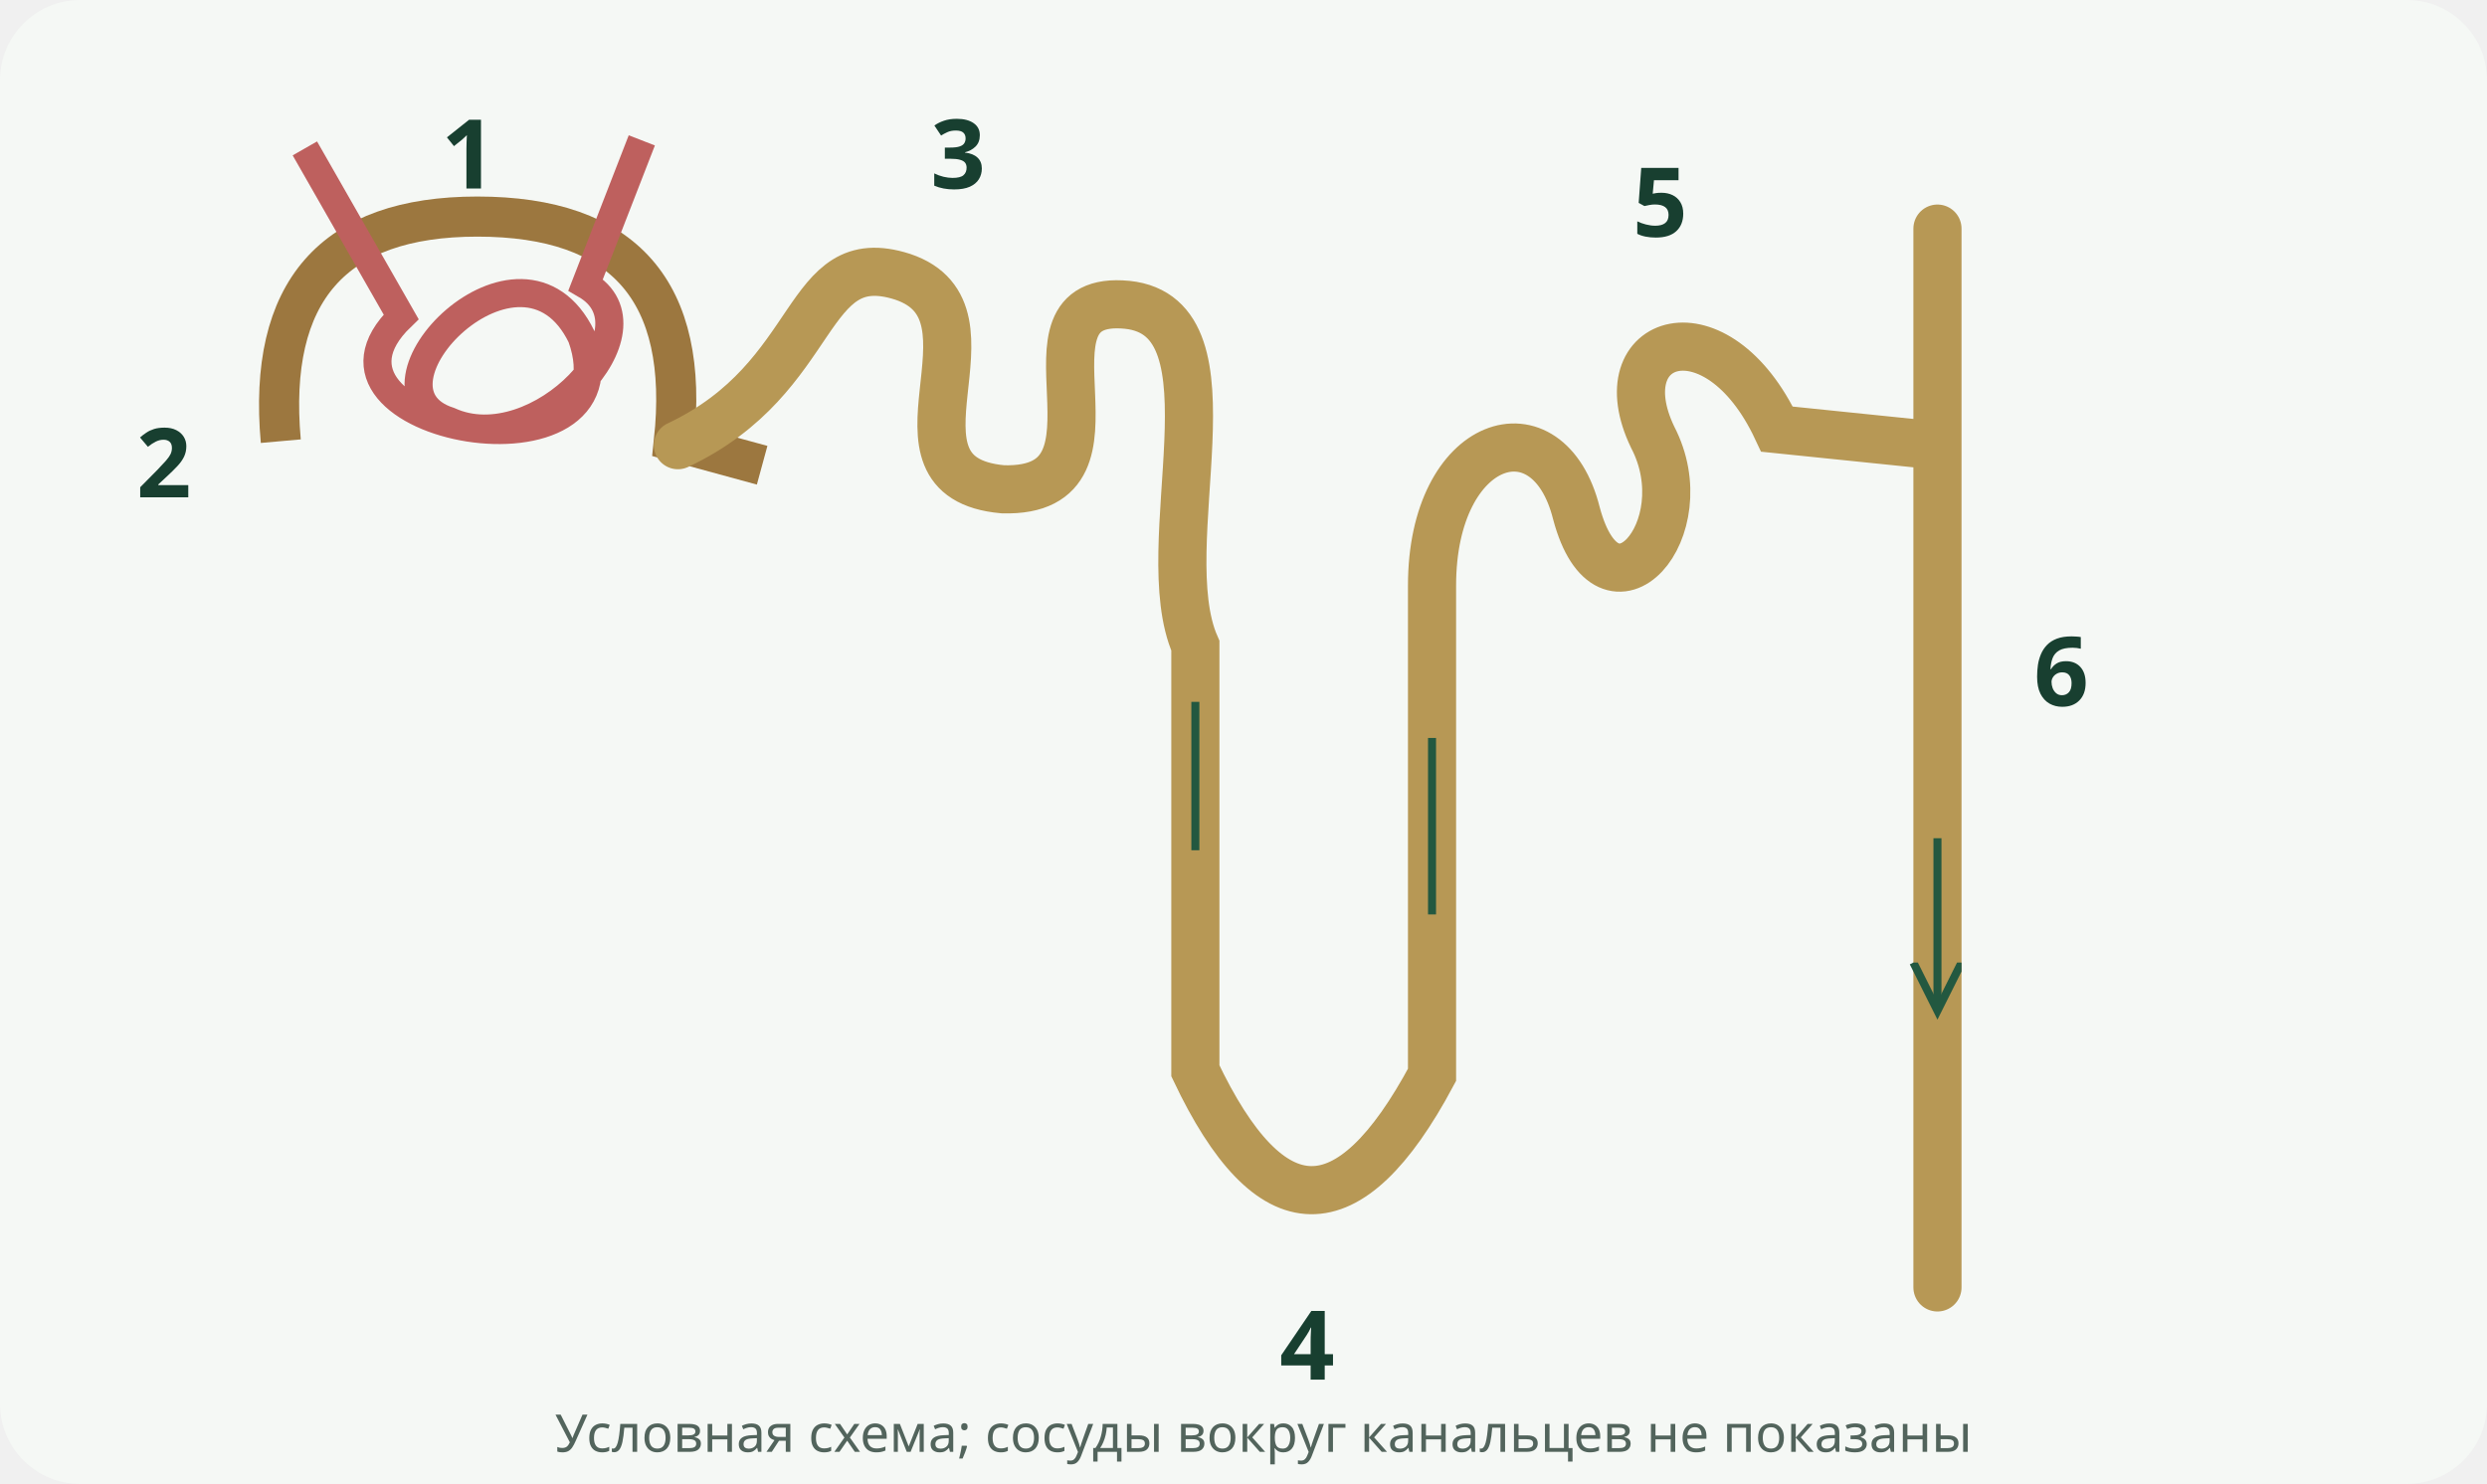
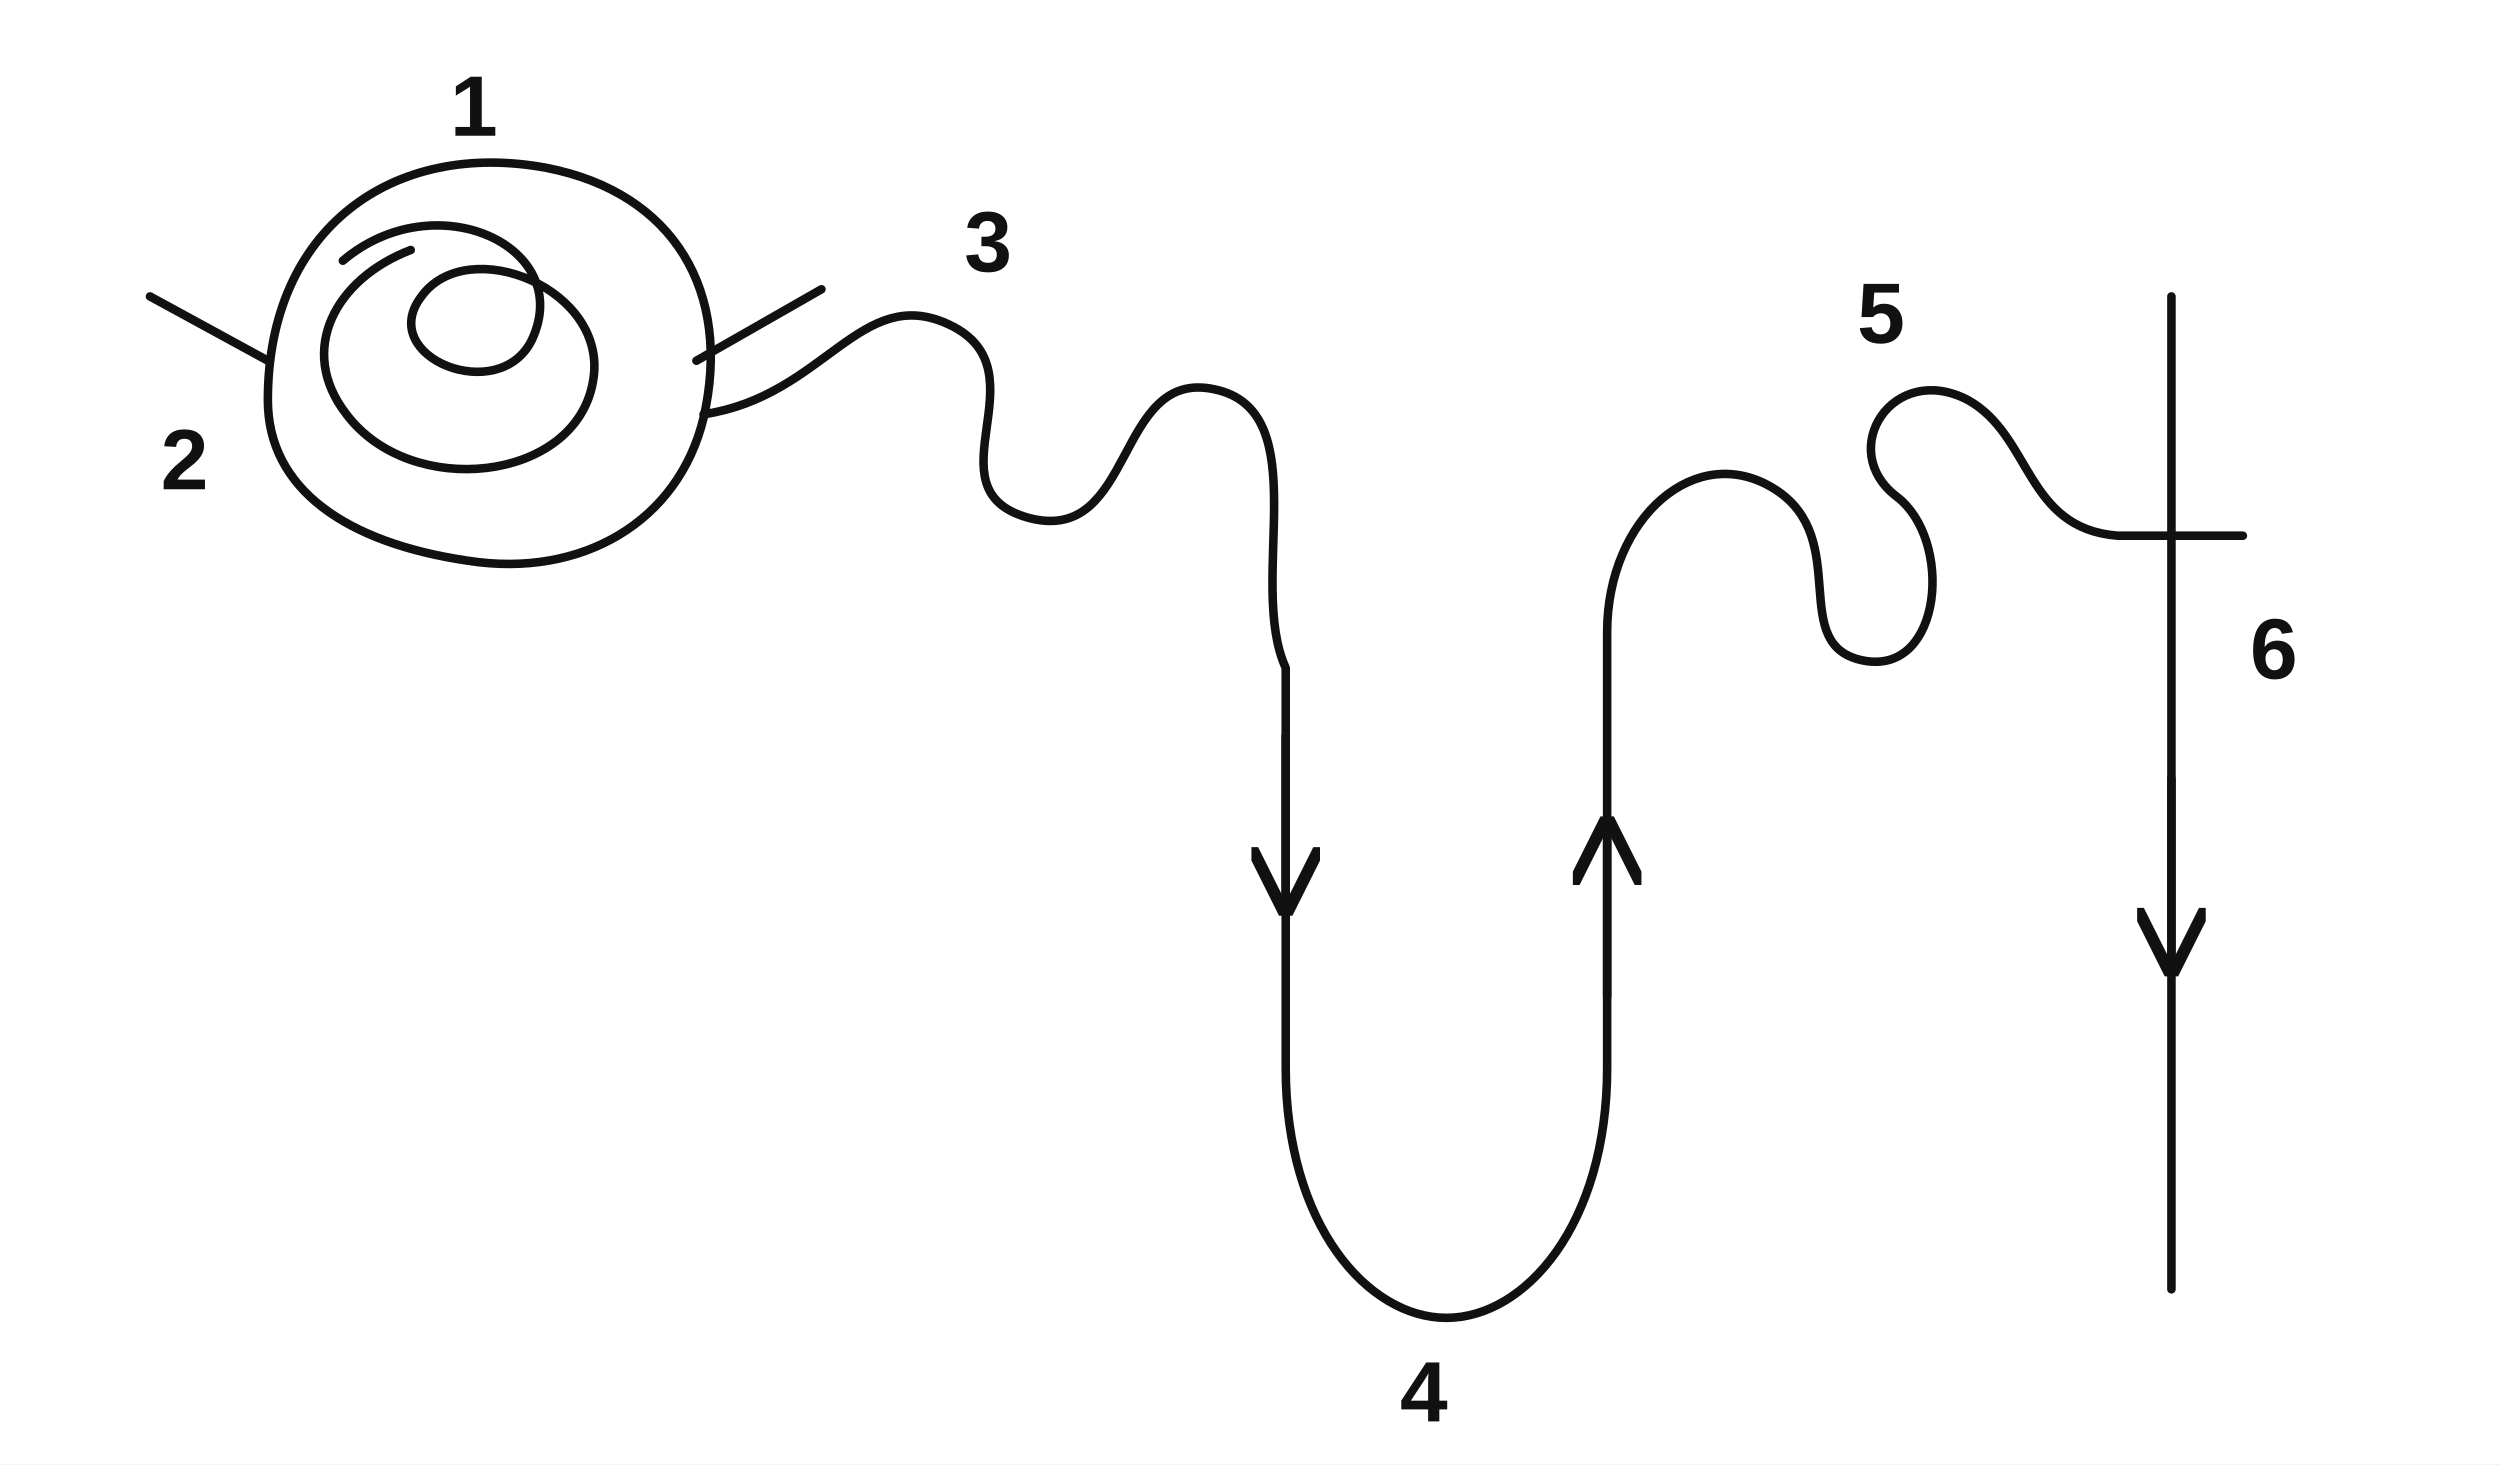
- <svg xmlns="http://www.w3.org/2000/svg" viewBox="0 0 620 370" role="img" aria-labelledby="t d">
+ <svg xmlns="http://www.w3.org/2000/svg" viewBox="0 0 700 410" role="img" aria-label="Схема нефрона">
  <defs>
-     <marker id="a" markerWidth="8" markerHeight="8" refX="6" refY="3" orient="auto">
-       <path d="M0 0L6 3L0 6" fill="none" stroke="#235840" />
+     <marker id="a" markerWidth="8" markerHeight="8" refX="7" refY="4" orient="auto">
+       <path d="M0 0L8 4L0 8" fill="none" stroke="#111" stroke-width="1.4" />
    </marker>
  </defs>
-   <rect width="620" height="370" rx="20" fill="#f5f8f5" />
-   <path d="M70 110Q65 54 119 54Q174 54 168 110L190 116" fill="none" stroke="#9c773f" stroke-width="10" />
-   <path d="M76 37L100 79C71 107 159 123 145 84C130 53 87 97 112 105C134 115 165 82 146 71L160 35" fill="none" stroke="#be605e" stroke-width="7" />
-   <path d="M169 111C205 94 200 61 225 69C252 78 217 119 250 122C285 123 250 73 281 76C310 79 287 136 298 161L298 267Q326 326 357 268V146C357 109 386 100 393 128C401 158 424 132 412 109C400 84 428 75 443 107L482 111 M483 57V321" fill="none" stroke="#b79855" stroke-width="12" stroke-linecap="round" />
-   <g stroke="#235840" stroke-width="2" marker-end="url(#a)">
-     <path d="M298 175V212 M357 228V184 M483 209V252" />
+   <rect width="700" height="410" fill="white" />
+   <g fill="none" stroke="#111" stroke-width="2.4" stroke-linecap="round" stroke-linejoin="round">
+     <path d="M75 112c0-48 35-73 78-65 36 7 52 35 44 70-7 29-34 45-66 40-34-5-56-20-56-45z" />
+     <path d="M96 73c26-22 65-4 53 22-9 19-44 5-31-12 13-18 53-2 48 24-5 28-51 33-69 9-14-18-3-38 18-46" />
+     <path d="M197 116c34-5 44-37 69-25 27 13-7 46 22 54 30 8 24-42 52-36 29 6 9 54 20 78v112c0 44 23 70 45 70s45-26 45-70V177c0-32 25-54 47-40 22 14 3 44 25 48 22 4 25-34 9-46-17-13-1-38 20-27 18 10 16 36 42 38h35M608 83v278" />
+     <path d="M75 101l-33-18M195 101l35-20" />
+     <path d="M360 206v48" marker-end="url(#a)" />
+     <path d="M450 279v-48" marker-end="url(#a)" />
+     <path d="M608 218v53" marker-end="url(#a)" />
  </g>
-   <g font-family="sans-serif" font-size="24" fill="#183f30" font-weight="700">
-     <text x="110" y="47">1</text>
-     <text x="34" y="124">2</text>
-     <text x="232" y="47">3</text>
-     <text x="319" y="344">4</text>
-     <text x="407" y="59">5</text>
-     <text x="507" y="176">6</text>
+   <g font-family="Arial,sans-serif" font-size="24" font-weight="700" fill="#111">
+     <text x="126" y="38">1</text>
+     <text x="45" y="137">2</text>
+     <text x="270" y="76">3</text>
+     <text x="392" y="398">4</text>
+     <text x="520" y="96">5</text>
+     <text x="630" y="190">6</text>
  </g>
-   <text x="315" y="362" text-anchor="middle" font-family="sans-serif" font-size="13" fill="#52645c">Условная схема; сосуды вокруг канальцев не показаны</text>
</svg>
